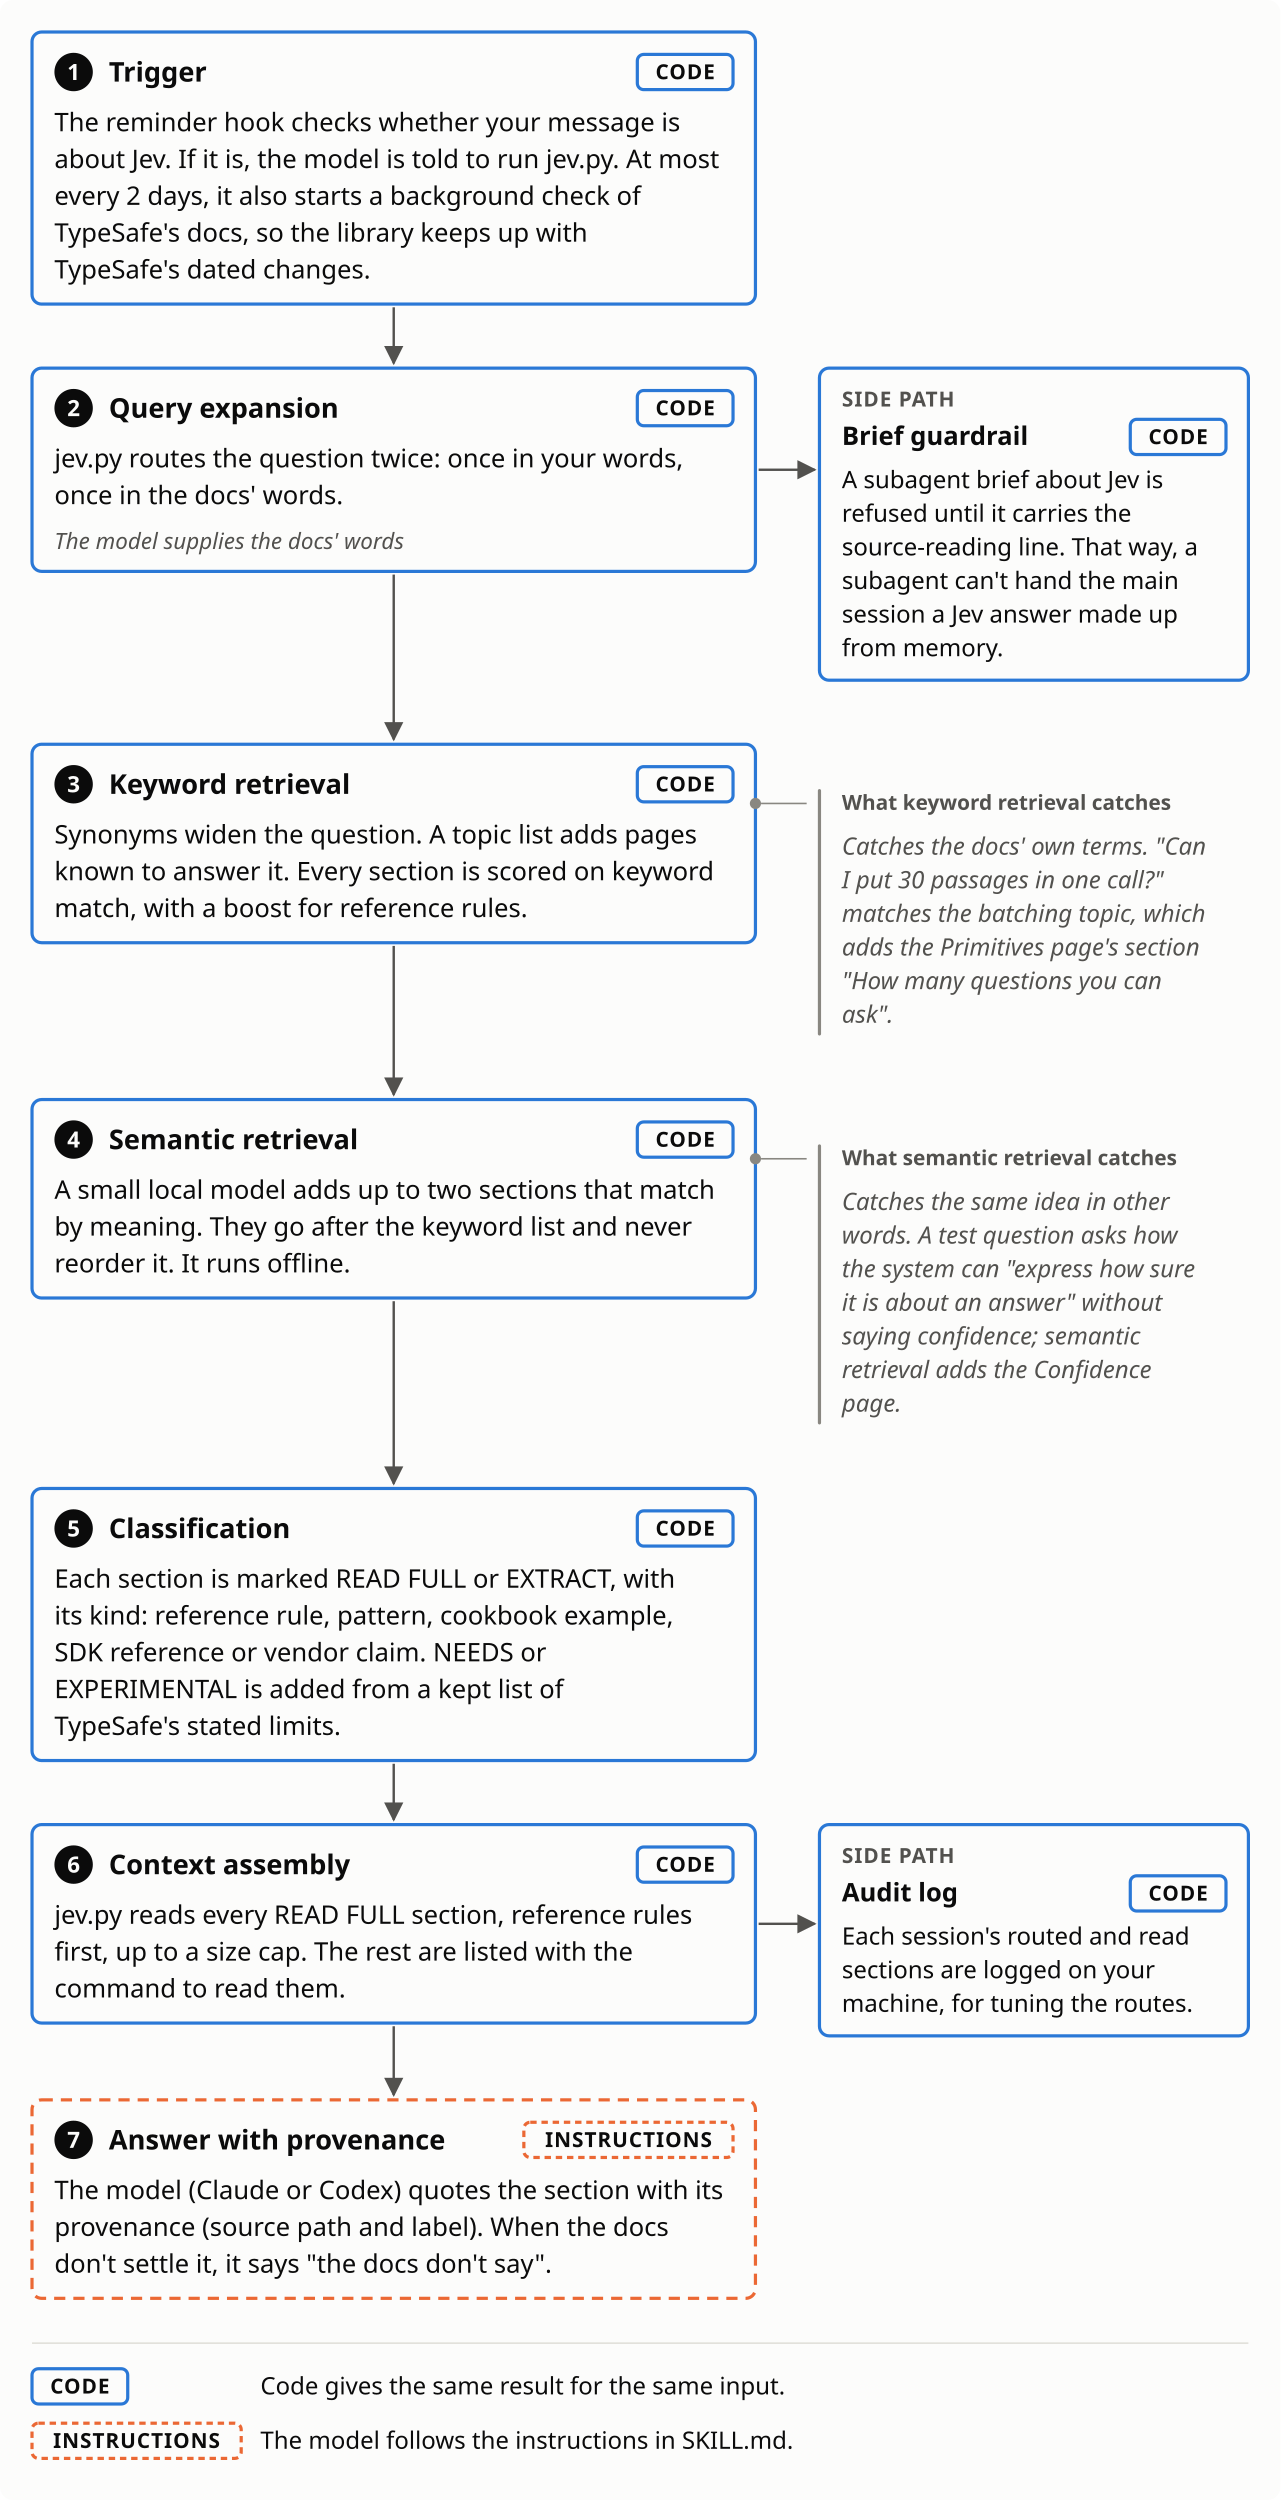
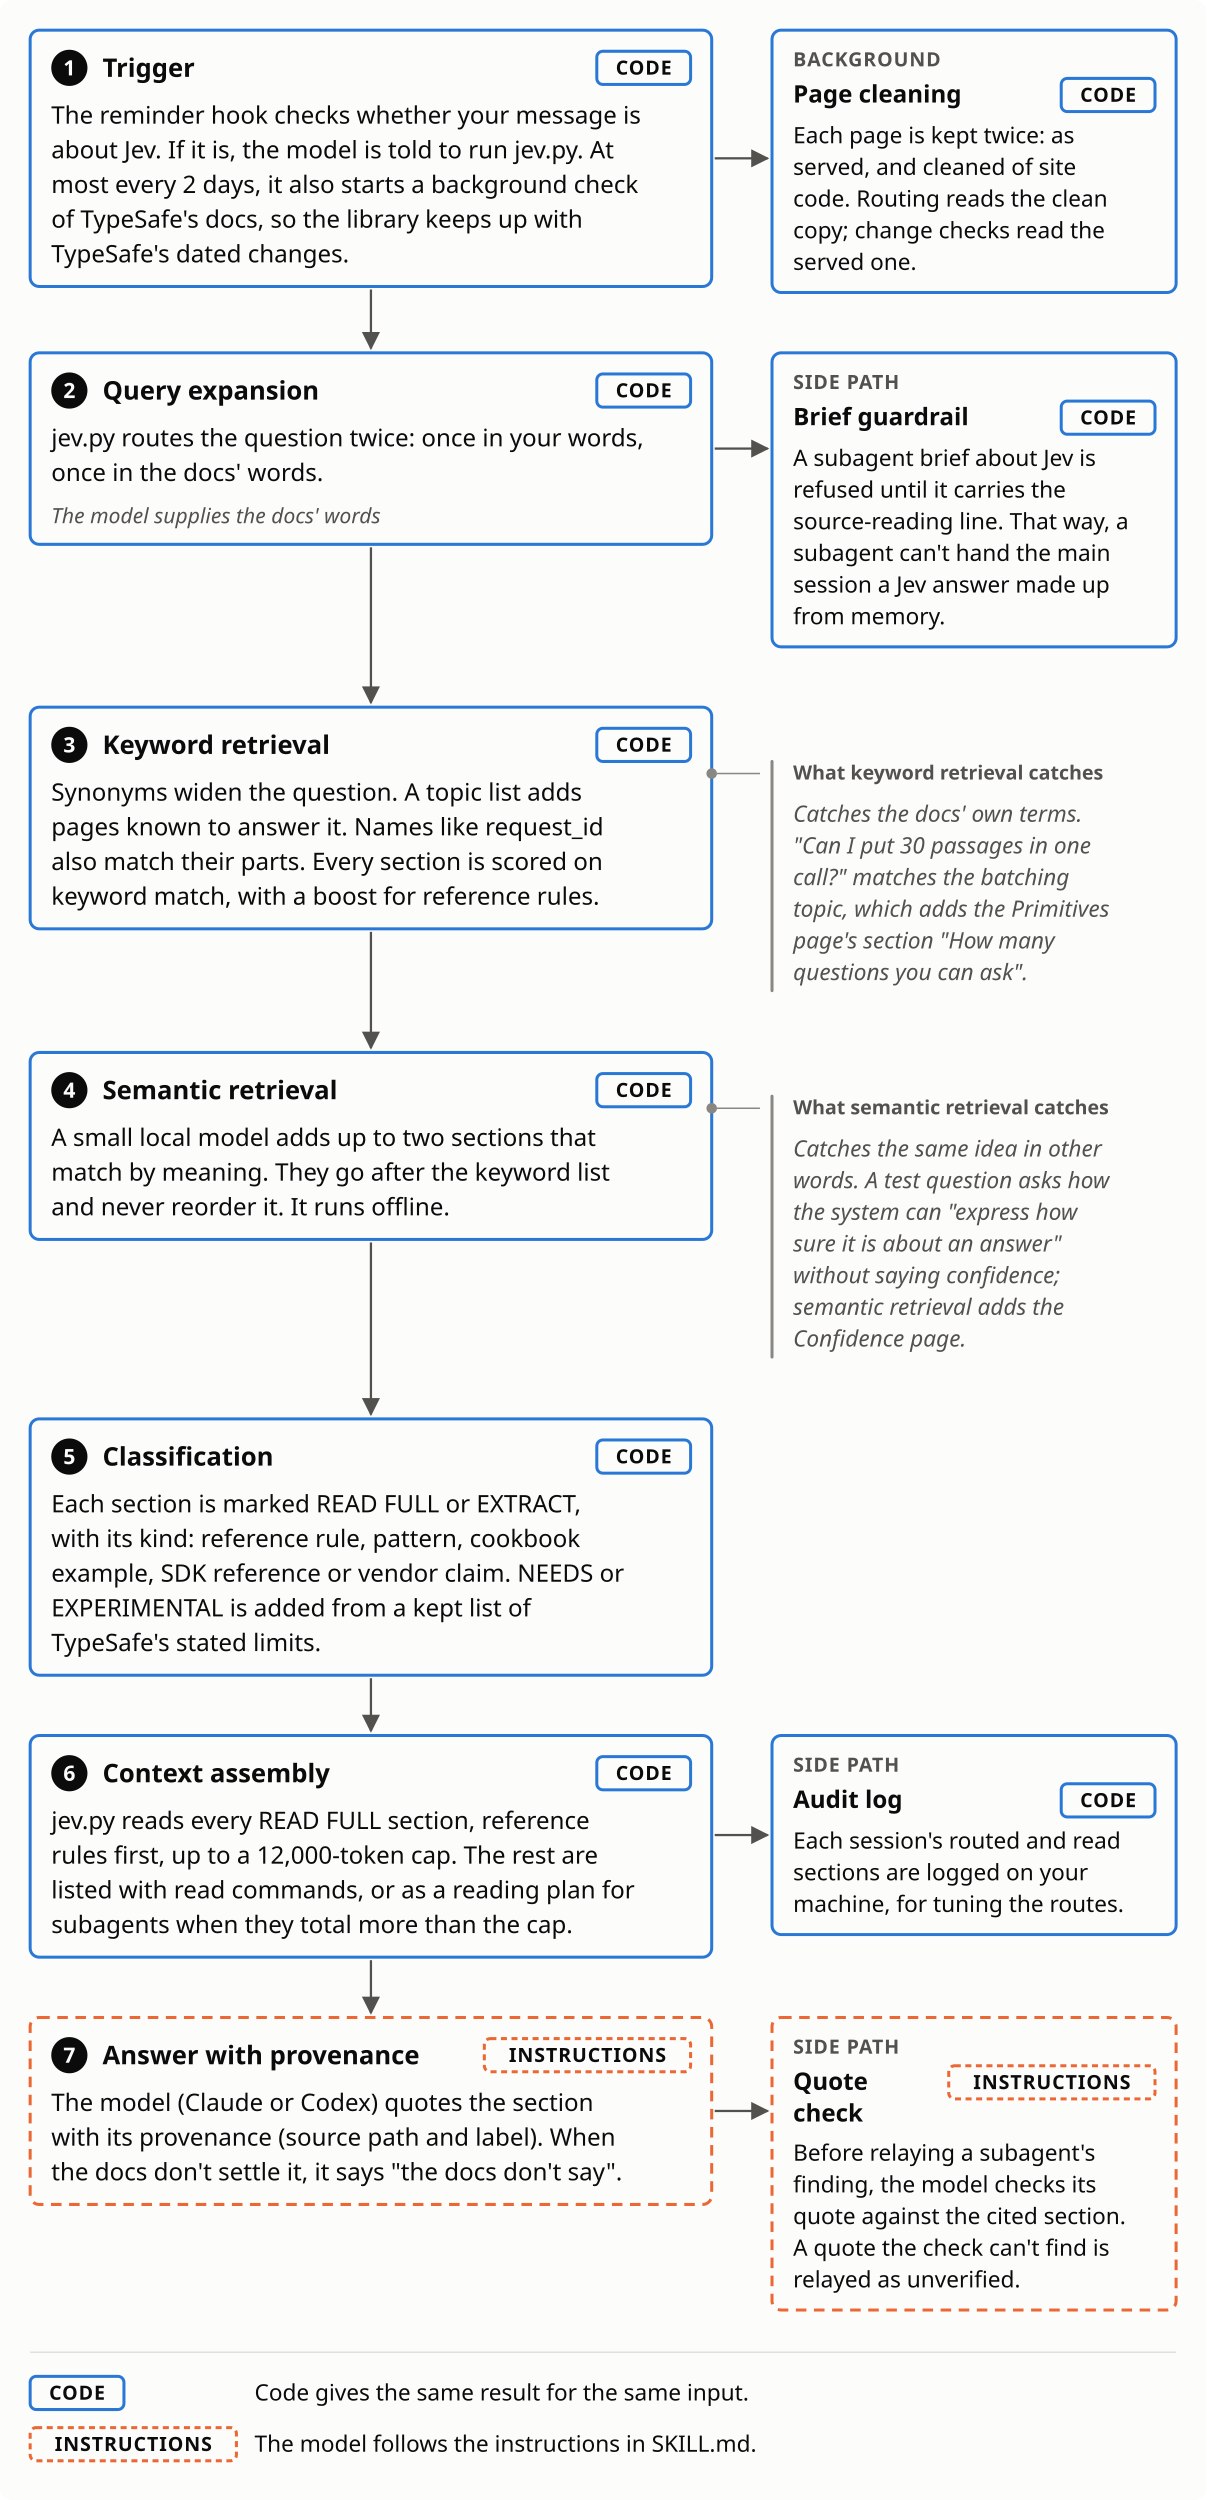
- <svg xmlns="http://www.w3.org/2000/svg" width="800" height="1562" viewBox="0 0 800 1562" font-family="-apple-system, BlinkMacSystemFont, 'Segoe UI', 'Noto Sans', Helvetica, Arial, sans-serif">
-   <rect x="0" y="0" width="800" height="1562" rx="8" fill="#fcfcfb" />
+ <svg xmlns="http://www.w3.org/2000/svg" width="800" height="1658" viewBox="0 0 800 1658" font-family="-apple-system, BlinkMacSystemFont, 'Segoe UI', 'Noto Sans', Helvetica, Arial, sans-serif">
+   <rect x="0" y="0" width="800" height="1658" rx="8" fill="#fcfcfb" />
  <defs>
    <marker id="ah" viewBox="0 0 10 10" refX="9" refY="5" markerWidth="8" markerHeight="8" orient="auto-start-reverse">
      <path d="M0,0 L10,5 L0,10 z" fill="#52514e" />
    </marker>
  </defs>
  <rect x="20.0" y="20.0" width="452.0" height="170.0" rx="6" fill="#fcfcfb" stroke="#2a78d6" stroke-width="2" />
  <circle cx="46" cy="45.0" r="12" fill="#0b0b0b" />
  <text x="46.0" y="50.0" font-size="14" fill="#fcfcfb" font-weight="700" text-anchor="middle">1</text>
  <text x="68.0" y="51.0" font-size="17" fill="#0b0b0b" font-weight="700">Trigger</text>
-   <rect x="398.2" y="34.0" width="59.8" height="22" rx="4" fill="#fcfcfb" stroke="#2a78d6" stroke-width="2" />
-   <text x="428.1" y="49.5" font-size="13" fill="#0b0b0b" font-weight="700" text-anchor="middle" letter-spacing="0.6">CODE</text>
+   <rect x="395.8" y="34.0" width="62.2" height="22" rx="4" fill="#fcfcfb" stroke="#2a78d6" stroke-width="2" />
+   <text x="426.9" y="49.5" font-size="13" fill="#0b0b0b" font-weight="700" text-anchor="middle" letter-spacing="0.6">CODE</text>
  <text x="34.0" y="82.0" font-size="16" fill="#0b0b0b">The reminder hook checks whether your message is</text>
-   <text x="34.0" y="105.0" font-size="16" fill="#0b0b0b">about Jev. If it is, the model is told to run jev.py. At most</text>
-   <text x="34.0" y="128.0" font-size="16" fill="#0b0b0b">every 2 days, it also starts a background check of</text>
-   <text x="34.0" y="151.0" font-size="16" fill="#0b0b0b">TypeSafe's docs, so the library keeps up with</text>
+   <text x="34.0" y="105.0" font-size="16" fill="#0b0b0b">about Jev. If it is, the model is told to run jev.py. At</text>
+   <text x="34.0" y="128.0" font-size="16" fill="#0b0b0b">most every 2 days, it also starts a background check</text>
+   <text x="34.0" y="151.0" font-size="16" fill="#0b0b0b">of TypeSafe's docs, so the library keeps up with</text>
  <text x="34.0" y="174.0" font-size="16" fill="#0b0b0b">TypeSafe's dated changes.</text>
-   <line x1="246.0" y1="192.0" x2="246.0" y2="227.0" stroke="#52514e" stroke-width="1.5" marker-end="url(#ah)" />
-   <rect x="20.0" y="230.0" width="452.0" height="127.0" rx="6" fill="#fcfcfb" stroke="#2a78d6" stroke-width="2" />
-   <circle cx="46" cy="255.0" r="12" fill="#0b0b0b" />
-   <text x="46.0" y="260.0" font-size="14" fill="#fcfcfb" font-weight="700" text-anchor="middle">2</text>
-   <text x="68.0" y="261.0" font-size="17" fill="#0b0b0b" font-weight="700">Query expansion</text>
-   <rect x="398.2" y="244.0" width="59.8" height="22" rx="4" fill="#fcfcfb" stroke="#2a78d6" stroke-width="2" />
-   <text x="428.1" y="259.5" font-size="13" fill="#0b0b0b" font-weight="700" text-anchor="middle" letter-spacing="0.6">CODE</text>
-   <text x="34.0" y="292.0" font-size="16" fill="#0b0b0b">jev.py routes the question twice: once in your words,</text>
-   <text x="34.0" y="315.0" font-size="16" fill="#0b0b0b">once in the docs' words.</text>
-   <text x="34.0" y="343.0" font-size="14" fill="#52514e" font-style="italic">The model supplies the docs' words</text>
-   <rect x="512.0" y="230.0" width="268.0" height="195.0" rx="6" fill="#fcfcfb" stroke="#2a78d6" stroke-width="2" />
-   <line x1="474" y1="293.5" x2="509" y2="293.5" stroke="#52514e" stroke-width="1.5" marker-end="url(#ah)" />
-   <text x="526.0" y="254.0" font-size="13" fill="#52514e" font-weight="700" letter-spacing="0.6">SIDE PATH</text>
-   <text x="526.0" y="278.0" font-size="16" fill="#0b0b0b" font-weight="700">Brief guardrail</text>
-   <rect x="706.2" y="262.0" width="59.8" height="22" rx="4" fill="#fcfcfb" stroke="#2a78d6" stroke-width="2" />
-   <text x="736.1" y="277.5" font-size="13" fill="#0b0b0b" font-weight="700" text-anchor="middle" letter-spacing="0.6">CODE</text>
-   <text x="526.0" y="305.0" font-size="15" fill="#0b0b0b">A subagent brief about Jev is</text>
-   <text x="526.0" y="326.0" font-size="15" fill="#0b0b0b">refused until it carries the</text>
-   <text x="526.0" y="347.0" font-size="15" fill="#0b0b0b">source-reading line. That way, a</text>
-   <text x="526.0" y="368.0" font-size="15" fill="#0b0b0b">subagent can't hand the main</text>
-   <text x="526.0" y="389.0" font-size="15" fill="#0b0b0b">session a Jev answer made up</text>
-   <text x="526.0" y="410.0" font-size="15" fill="#0b0b0b">from memory.</text>
-   <line x1="246.0" y1="359.0" x2="246.0" y2="462.0" stroke="#52514e" stroke-width="1.5" marker-end="url(#ah)" />
-   <rect x="20.0" y="465.0" width="452.0" height="124.0" rx="6" fill="#fcfcfb" stroke="#2a78d6" stroke-width="2" />
-   <circle cx="46" cy="490.0" r="12" fill="#0b0b0b" />
-   <text x="46.0" y="495.0" font-size="14" fill="#fcfcfb" font-weight="700" text-anchor="middle">3</text>
-   <text x="68.0" y="496.0" font-size="17" fill="#0b0b0b" font-weight="700">Keyword retrieval</text>
-   <rect x="398.2" y="479.0" width="59.8" height="22" rx="4" fill="#fcfcfb" stroke="#2a78d6" stroke-width="2" />
-   <text x="428.1" y="494.5" font-size="13" fill="#0b0b0b" font-weight="700" text-anchor="middle" letter-spacing="0.6">CODE</text>
-   <text x="34.0" y="527.0" font-size="16" fill="#0b0b0b">Synonyms widen the question. A topic list adds pages</text>
-   <text x="34.0" y="550.0" font-size="16" fill="#0b0b0b">known to answer it. Every section is scored on keyword</text>
-   <text x="34.0" y="573.0" font-size="16" fill="#0b0b0b">match, with a boost for reference rules.</text>
-   <circle cx="472" cy="502.0" r="3.5" fill="#898781" />
-   <path d="M475.5,502.0 H504.0" fill="none" stroke="#898781" stroke-width="1" />
-   <line x1="512.0" y1="494.0" x2="512.0" y2="646.0" stroke="#898781" stroke-width="2" stroke-linecap="round" />
-   <text x="526.0" y="506.0" font-size="13" fill="#52514e" font-weight="700">What keyword retrieval catches</text>
-   <text x="526.0" y="534.0" font-size="15" fill="#52514e" font-style="italic">Catches the docs' own terms. "Can</text>
-   <text x="526.0" y="555.0" font-size="15" fill="#52514e" font-style="italic">I put 30 passages in one call?"</text>
-   <text x="526.0" y="576.0" font-size="15" fill="#52514e" font-style="italic">matches the batching topic, which</text>
-   <text x="526.0" y="597.0" font-size="15" fill="#52514e" font-style="italic">adds the Primitives page's section</text>
-   <text x="526.0" y="618.0" font-size="15" fill="#52514e" font-style="italic">"How many questions you can</text>
-   <text x="526.0" y="639.0" font-size="15" fill="#52514e" font-style="italic">ask".</text>
-   <line x1="246.0" y1="591.0" x2="246.0" y2="684.0" stroke="#52514e" stroke-width="1.5" marker-end="url(#ah)" />
-   <rect x="20.0" y="687.0" width="452.0" height="124.0" rx="6" fill="#fcfcfb" stroke="#2a78d6" stroke-width="2" />
-   <circle cx="46" cy="712.0" r="12" fill="#0b0b0b" />
-   <text x="46.0" y="717.0" font-size="14" fill="#fcfcfb" font-weight="700" text-anchor="middle">4</text>
-   <text x="68.0" y="718.0" font-size="17" fill="#0b0b0b" font-weight="700">Semantic retrieval</text>
-   <rect x="398.2" y="701.0" width="59.8" height="22" rx="4" fill="#fcfcfb" stroke="#2a78d6" stroke-width="2" />
-   <text x="428.1" y="716.5" font-size="13" fill="#0b0b0b" font-weight="700" text-anchor="middle" letter-spacing="0.6">CODE</text>
-   <text x="34.0" y="749.0" font-size="16" fill="#0b0b0b">A small local model adds up to two sections that match</text>
-   <text x="34.0" y="772.0" font-size="16" fill="#0b0b0b">by meaning. They go after the keyword list and never</text>
-   <text x="34.0" y="795.0" font-size="16" fill="#0b0b0b">reorder it. It runs offline.</text>
-   <circle cx="472" cy="724.0" r="3.5" fill="#898781" />
-   <path d="M475.5,724.0 H504.0" fill="none" stroke="#898781" stroke-width="1" />
-   <line x1="512.0" y1="716.0" x2="512.0" y2="889.0" stroke="#898781" stroke-width="2" stroke-linecap="round" />
-   <text x="526.0" y="728.0" font-size="13" fill="#52514e" font-weight="700">What semantic retrieval catches</text>
-   <text x="526.0" y="756.0" font-size="15" fill="#52514e" font-style="italic">Catches the same idea in other</text>
-   <text x="526.0" y="777.0" font-size="15" fill="#52514e" font-style="italic">words. A test question asks how</text>
-   <text x="526.0" y="798.0" font-size="15" fill="#52514e" font-style="italic">the system can "express how sure</text>
-   <text x="526.0" y="819.0" font-size="15" fill="#52514e" font-style="italic">it is about an answer" without</text>
-   <text x="526.0" y="840.0" font-size="15" fill="#52514e" font-style="italic">saying confidence; semantic</text>
-   <text x="526.0" y="861.0" font-size="15" fill="#52514e" font-style="italic">retrieval adds the Confidence</text>
-   <text x="526.0" y="882.0" font-size="15" fill="#52514e" font-style="italic">page.</text>
-   <line x1="246.0" y1="813.0" x2="246.0" y2="927.0" stroke="#52514e" stroke-width="1.5" marker-end="url(#ah)" />
-   <rect x="20.0" y="930.0" width="452.0" height="170.0" rx="6" fill="#fcfcfb" stroke="#2a78d6" stroke-width="2" />
-   <circle cx="46" cy="955.0" r="12" fill="#0b0b0b" />
-   <text x="46.0" y="960.0" font-size="14" fill="#fcfcfb" font-weight="700" text-anchor="middle">5</text>
-   <text x="68.0" y="961.0" font-size="17" fill="#0b0b0b" font-weight="700">Classification</text>
-   <rect x="398.2" y="944.0" width="59.8" height="22" rx="4" fill="#fcfcfb" stroke="#2a78d6" stroke-width="2" />
-   <text x="428.1" y="959.5" font-size="13" fill="#0b0b0b" font-weight="700" text-anchor="middle" letter-spacing="0.6">CODE</text>
-   <text x="34.0" y="992.0" font-size="16" fill="#0b0b0b">Each section is marked READ FULL or EXTRACT, with</text>
-   <text x="34.0" y="1015.0" font-size="16" fill="#0b0b0b">its kind: reference rule, pattern, cookbook example,</text>
-   <text x="34.0" y="1038.0" font-size="16" fill="#0b0b0b">SDK reference or vendor claim. NEEDS or</text>
-   <text x="34.0" y="1061.0" font-size="16" fill="#0b0b0b">EXPERIMENTAL is added from a kept list of</text>
-   <text x="34.0" y="1084.0" font-size="16" fill="#0b0b0b">TypeSafe's stated limits.</text>
-   <line x1="246.0" y1="1102.0" x2="246.0" y2="1137.0" stroke="#52514e" stroke-width="1.5" marker-end="url(#ah)" />
-   <rect x="20.0" y="1140.0" width="452.0" height="124.0" rx="6" fill="#fcfcfb" stroke="#2a78d6" stroke-width="2" />
-   <circle cx="46" cy="1165.0" r="12" fill="#0b0b0b" />
-   <text x="46.0" y="1170.0" font-size="14" fill="#fcfcfb" font-weight="700" text-anchor="middle">6</text>
-   <text x="68.0" y="1171.0" font-size="17" fill="#0b0b0b" font-weight="700">Context assembly</text>
-   <rect x="398.2" y="1154.0" width="59.8" height="22" rx="4" fill="#fcfcfb" stroke="#2a78d6" stroke-width="2" />
-   <text x="428.1" y="1169.5" font-size="13" fill="#0b0b0b" font-weight="700" text-anchor="middle" letter-spacing="0.6">CODE</text>
-   <text x="34.0" y="1202.0" font-size="16" fill="#0b0b0b">jev.py reads every READ FULL section, reference rules</text>
-   <text x="34.0" y="1225.0" font-size="16" fill="#0b0b0b">first, up to a size cap. The rest are listed with the</text>
-   <text x="34.0" y="1248.0" font-size="16" fill="#0b0b0b">command to read them.</text>
-   <rect x="512.0" y="1140.0" width="268.0" height="132.0" rx="6" fill="#fcfcfb" stroke="#2a78d6" stroke-width="2" />
-   <line x1="474" y1="1202.0" x2="509" y2="1202.0" stroke="#52514e" stroke-width="1.5" marker-end="url(#ah)" />
-   <text x="526.0" y="1164.0" font-size="13" fill="#52514e" font-weight="700" letter-spacing="0.6">SIDE PATH</text>
-   <text x="526.0" y="1188.0" font-size="16" fill="#0b0b0b" font-weight="700">Audit log</text>
-   <rect x="706.2" y="1172.0" width="59.8" height="22" rx="4" fill="#fcfcfb" stroke="#2a78d6" stroke-width="2" />
-   <text x="736.1" y="1187.5" font-size="13" fill="#0b0b0b" font-weight="700" text-anchor="middle" letter-spacing="0.6">CODE</text>
-   <text x="526.0" y="1215.0" font-size="15" fill="#0b0b0b">Each session's routed and read</text>
-   <text x="526.0" y="1236.0" font-size="15" fill="#0b0b0b">sections are logged on your</text>
-   <text x="526.0" y="1257.0" font-size="15" fill="#0b0b0b">machine, for tuning the routes.</text>
-   <line x1="246.0" y1="1266.0" x2="246.0" y2="1309.0" stroke="#52514e" stroke-width="1.5" marker-end="url(#ah)" />
-   <rect x="20.0" y="1312.0" width="452.0" height="124.0" rx="6" fill="#fcfcfb" stroke="#eb6834" stroke-width="2" stroke-dasharray="7 5" />
-   <circle cx="46" cy="1337.0" r="12" fill="#0b0b0b" />
-   <text x="46.0" y="1342.0" font-size="14" fill="#fcfcfb" font-weight="700" text-anchor="middle">7</text>
-   <text x="68.0" y="1343.0" font-size="17" fill="#0b0b0b" font-weight="700">Answer with provenance</text>
-   <rect x="327.3" y="1326.0" width="130.7" height="22" rx="4" fill="#fcfcfb" stroke="#eb6834" stroke-width="2" stroke-dasharray="4 3" />
-   <text x="392.7" y="1341.5" font-size="13" fill="#0b0b0b" font-weight="700" text-anchor="middle" letter-spacing="0.6">INSTRUCTIONS</text>
-   <text x="34.0" y="1374.0" font-size="16" fill="#0b0b0b">The model (Claude or Codex) quotes the section with its</text>
-   <text x="34.0" y="1397.0" font-size="16" fill="#0b0b0b">provenance (source path and label). When the docs</text>
-   <text x="34.0" y="1420.0" font-size="16" fill="#0b0b0b">don't settle it, it says "the docs don't say".</text>
-   <line x1="20" y1="1464.0" x2="780" y2="1464.0" stroke="#e1e0d9" stroke-width="1" />
-   <rect x="20.0" y="1480.0" width="59.8" height="22" rx="4" fill="#fcfcfb" stroke="#2a78d6" stroke-width="2" />
-   <text x="49.9" y="1495.5" font-size="13" fill="#0b0b0b" font-weight="700" text-anchor="middle" letter-spacing="0.6">CODE</text>
-   <text x="162.7" y="1496.0" font-size="15" fill="#0b0b0b">Code gives the same result for the same input.</text>
-   <rect x="20.0" y="1514.0" width="130.7" height="22" rx="4" fill="#fcfcfb" stroke="#eb6834" stroke-width="2" stroke-dasharray="4 3" />
-   <text x="85.3" y="1529.5" font-size="13" fill="#0b0b0b" font-weight="700" text-anchor="middle" letter-spacing="0.6">INSTRUCTIONS</text>
-   <text x="162.7" y="1530.0" font-size="15" fill="#0b0b0b">The model follows the instructions in SKILL.md.</text>
+   <rect x="512.0" y="20.0" width="268.0" height="174.0" rx="6" fill="#fcfcfb" stroke="#2a78d6" stroke-width="2" />
+   <line x1="474" y1="105.0" x2="509" y2="105.0" stroke="#52514e" stroke-width="1.5" marker-end="url(#ah)" />
+   <text x="526.0" y="44.0" font-size="13" fill="#52514e" font-weight="700" letter-spacing="0.6">BACKGROUND</text>
+   <text x="526.0" y="68.0" font-size="16" fill="#0b0b0b" font-weight="700">Page cleaning</text>
+   <rect x="703.8" y="52.0" width="62.2" height="22" rx="4" fill="#fcfcfb" stroke="#2a78d6" stroke-width="2" />
+   <text x="734.9" y="67.5" font-size="13" fill="#0b0b0b" font-weight="700" text-anchor="middle" letter-spacing="0.6">CODE</text>
+   <text x="526.0" y="95.0" font-size="15" fill="#0b0b0b">Each page is kept twice: as</text>
+   <text x="526.0" y="116.0" font-size="15" fill="#0b0b0b">served, and cleaned of site</text>
+   <text x="526.0" y="137.0" font-size="15" fill="#0b0b0b">code. Routing reads the clean</text>
+   <text x="526.0" y="158.0" font-size="15" fill="#0b0b0b">copy; change checks read the</text>
+   <text x="526.0" y="179.0" font-size="15" fill="#0b0b0b">served one.</text>
+   <line x1="246.0" y1="192.0" x2="246.0" y2="231.0" stroke="#52514e" stroke-width="1.5" marker-end="url(#ah)" />
+   <rect x="20.0" y="234.0" width="452.0" height="127.0" rx="6" fill="#fcfcfb" stroke="#2a78d6" stroke-width="2" />
+   <circle cx="46" cy="259.0" r="12" fill="#0b0b0b" />
+   <text x="46.0" y="264.0" font-size="14" fill="#fcfcfb" font-weight="700" text-anchor="middle">2</text>
+   <text x="68.0" y="265.0" font-size="17" fill="#0b0b0b" font-weight="700">Query expansion</text>
+   <rect x="395.8" y="248.0" width="62.2" height="22" rx="4" fill="#fcfcfb" stroke="#2a78d6" stroke-width="2" />
+   <text x="426.9" y="263.5" font-size="13" fill="#0b0b0b" font-weight="700" text-anchor="middle" letter-spacing="0.6">CODE</text>
+   <text x="34.0" y="296.0" font-size="16" fill="#0b0b0b">jev.py routes the question twice: once in your words,</text>
+   <text x="34.0" y="319.0" font-size="16" fill="#0b0b0b">once in the docs' words.</text>
+   <text x="34.0" y="347.0" font-size="14" fill="#52514e" font-style="italic">The model supplies the docs' words</text>
+   <rect x="512.0" y="234.0" width="268.0" height="195.0" rx="6" fill="#fcfcfb" stroke="#2a78d6" stroke-width="2" />
+   <line x1="474" y1="297.5" x2="509" y2="297.5" stroke="#52514e" stroke-width="1.5" marker-end="url(#ah)" />
+   <text x="526.0" y="258.0" font-size="13" fill="#52514e" font-weight="700" letter-spacing="0.6">SIDE PATH</text>
+   <text x="526.0" y="282.0" font-size="16" fill="#0b0b0b" font-weight="700">Brief guardrail</text>
+   <rect x="703.8" y="266.0" width="62.2" height="22" rx="4" fill="#fcfcfb" stroke="#2a78d6" stroke-width="2" />
+   <text x="734.9" y="281.5" font-size="13" fill="#0b0b0b" font-weight="700" text-anchor="middle" letter-spacing="0.6">CODE</text>
+   <text x="526.0" y="309.0" font-size="15" fill="#0b0b0b">A subagent brief about Jev is</text>
+   <text x="526.0" y="330.0" font-size="15" fill="#0b0b0b">refused until it carries the</text>
+   <text x="526.0" y="351.0" font-size="15" fill="#0b0b0b">source-reading line. That way, a</text>
+   <text x="526.0" y="372.0" font-size="15" fill="#0b0b0b">subagent can't hand the main</text>
+   <text x="526.0" y="393.0" font-size="15" fill="#0b0b0b">session a Jev answer made up</text>
+   <text x="526.0" y="414.0" font-size="15" fill="#0b0b0b">from memory.</text>
+   <line x1="246.0" y1="363.0" x2="246.0" y2="466.0" stroke="#52514e" stroke-width="1.5" marker-end="url(#ah)" />
+   <rect x="20.0" y="469.0" width="452.0" height="147.0" rx="6" fill="#fcfcfb" stroke="#2a78d6" stroke-width="2" />
+   <circle cx="46" cy="494.0" r="12" fill="#0b0b0b" />
+   <text x="46.0" y="499.0" font-size="14" fill="#fcfcfb" font-weight="700" text-anchor="middle">3</text>
+   <text x="68.0" y="500.0" font-size="17" fill="#0b0b0b" font-weight="700">Keyword retrieval</text>
+   <rect x="395.8" y="483.0" width="62.2" height="22" rx="4" fill="#fcfcfb" stroke="#2a78d6" stroke-width="2" />
+   <text x="426.9" y="498.5" font-size="13" fill="#0b0b0b" font-weight="700" text-anchor="middle" letter-spacing="0.6">CODE</text>
+   <text x="34.0" y="531.0" font-size="16" fill="#0b0b0b">Synonyms widen the question. A topic list adds</text>
+   <text x="34.0" y="554.0" font-size="16" fill="#0b0b0b">pages known to answer it. Names like request_id</text>
+   <text x="34.0" y="577.0" font-size="16" fill="#0b0b0b">also match their parts. Every section is scored on</text>
+   <text x="34.0" y="600.0" font-size="16" fill="#0b0b0b">keyword match, with a boost for reference rules.</text>
+   <circle cx="472" cy="513.0" r="3.5" fill="#898781" />
+   <path d="M475.5,513.0 H504.0" fill="none" stroke="#898781" stroke-width="1" />
+   <line x1="512.0" y1="505.0" x2="512.0" y2="657.0" stroke="#898781" stroke-width="2" stroke-linecap="round" />
+   <text x="526.0" y="517.0" font-size="13" fill="#52514e" font-weight="700">What keyword retrieval catches</text>
+   <text x="526.0" y="545.0" font-size="15" fill="#52514e" font-style="italic">Catches the docs' own terms.</text>
+   <text x="526.0" y="566.0" font-size="15" fill="#52514e" font-style="italic">"Can I put 30 passages in one</text>
+   <text x="526.0" y="587.0" font-size="15" fill="#52514e" font-style="italic">call?" matches the batching</text>
+   <text x="526.0" y="608.0" font-size="15" fill="#52514e" font-style="italic">topic, which adds the Primitives</text>
+   <text x="526.0" y="629.0" font-size="15" fill="#52514e" font-style="italic">page's section "How many</text>
+   <text x="526.0" y="650.0" font-size="15" fill="#52514e" font-style="italic">questions you can ask".</text>
+   <line x1="246.0" y1="618.0" x2="246.0" y2="695.0" stroke="#52514e" stroke-width="1.5" marker-end="url(#ah)" />
+   <rect x="20.0" y="698.0" width="452.0" height="124.0" rx="6" fill="#fcfcfb" stroke="#2a78d6" stroke-width="2" />
+   <circle cx="46" cy="723.0" r="12" fill="#0b0b0b" />
+   <text x="46.0" y="728.0" font-size="14" fill="#fcfcfb" font-weight="700" text-anchor="middle">4</text>
+   <text x="68.0" y="729.0" font-size="17" fill="#0b0b0b" font-weight="700">Semantic retrieval</text>
+   <rect x="395.8" y="712.0" width="62.2" height="22" rx="4" fill="#fcfcfb" stroke="#2a78d6" stroke-width="2" />
+   <text x="426.9" y="727.5" font-size="13" fill="#0b0b0b" font-weight="700" text-anchor="middle" letter-spacing="0.6">CODE</text>
+   <text x="34.0" y="760.0" font-size="16" fill="#0b0b0b">A small local model adds up to two sections that</text>
+   <text x="34.0" y="783.0" font-size="16" fill="#0b0b0b">match by meaning. They go after the keyword list</text>
+   <text x="34.0" y="806.0" font-size="16" fill="#0b0b0b">and never reorder it. It runs offline.</text>
+   <circle cx="472" cy="735.0" r="3.5" fill="#898781" />
+   <path d="M475.5,735.0 H504.0" fill="none" stroke="#898781" stroke-width="1" />
+   <line x1="512.0" y1="727.0" x2="512.0" y2="900.0" stroke="#898781" stroke-width="2" stroke-linecap="round" />
+   <text x="526.0" y="739.0" font-size="13" fill="#52514e" font-weight="700">What semantic retrieval catches</text>
+   <text x="526.0" y="767.0" font-size="15" fill="#52514e" font-style="italic">Catches the same idea in other</text>
+   <text x="526.0" y="788.0" font-size="15" fill="#52514e" font-style="italic">words. A test question asks how</text>
+   <text x="526.0" y="809.0" font-size="15" fill="#52514e" font-style="italic">the system can "express how</text>
+   <text x="526.0" y="830.0" font-size="15" fill="#52514e" font-style="italic">sure it is about an answer"</text>
+   <text x="526.0" y="851.0" font-size="15" fill="#52514e" font-style="italic">without saying confidence;</text>
+   <text x="526.0" y="872.0" font-size="15" fill="#52514e" font-style="italic">semantic retrieval adds the</text>
+   <text x="526.0" y="893.0" font-size="15" fill="#52514e" font-style="italic">Confidence page.</text>
+   <line x1="246.0" y1="824.0" x2="246.0" y2="938.0" stroke="#52514e" stroke-width="1.5" marker-end="url(#ah)" />
+   <rect x="20.0" y="941.0" width="452.0" height="170.0" rx="6" fill="#fcfcfb" stroke="#2a78d6" stroke-width="2" />
+   <circle cx="46" cy="966.0" r="12" fill="#0b0b0b" />
+   <text x="46.0" y="971.0" font-size="14" fill="#fcfcfb" font-weight="700" text-anchor="middle">5</text>
+   <text x="68.0" y="972.0" font-size="17" fill="#0b0b0b" font-weight="700">Classification</text>
+   <rect x="395.8" y="955.0" width="62.2" height="22" rx="4" fill="#fcfcfb" stroke="#2a78d6" stroke-width="2" />
+   <text x="426.9" y="970.5" font-size="13" fill="#0b0b0b" font-weight="700" text-anchor="middle" letter-spacing="0.6">CODE</text>
+   <text x="34.0" y="1003.0" font-size="16" fill="#0b0b0b">Each section is marked READ FULL or EXTRACT,</text>
+   <text x="34.0" y="1026.0" font-size="16" fill="#0b0b0b">with its kind: reference rule, pattern, cookbook</text>
+   <text x="34.0" y="1049.0" font-size="16" fill="#0b0b0b">example, SDK reference or vendor claim. NEEDS or</text>
+   <text x="34.0" y="1072.0" font-size="16" fill="#0b0b0b">EXPERIMENTAL is added from a kept list of</text>
+   <text x="34.0" y="1095.0" font-size="16" fill="#0b0b0b">TypeSafe's stated limits.</text>
+   <line x1="246.0" y1="1113.0" x2="246.0" y2="1148.0" stroke="#52514e" stroke-width="1.5" marker-end="url(#ah)" />
+   <rect x="20.0" y="1151.0" width="452.0" height="147.0" rx="6" fill="#fcfcfb" stroke="#2a78d6" stroke-width="2" />
+   <circle cx="46" cy="1176.0" r="12" fill="#0b0b0b" />
+   <text x="46.0" y="1181.0" font-size="14" fill="#fcfcfb" font-weight="700" text-anchor="middle">6</text>
+   <text x="68.0" y="1182.0" font-size="17" fill="#0b0b0b" font-weight="700">Context assembly</text>
+   <rect x="395.8" y="1165.0" width="62.2" height="22" rx="4" fill="#fcfcfb" stroke="#2a78d6" stroke-width="2" />
+   <text x="426.9" y="1180.5" font-size="13" fill="#0b0b0b" font-weight="700" text-anchor="middle" letter-spacing="0.6">CODE</text>
+   <text x="34.0" y="1213.0" font-size="16" fill="#0b0b0b">jev.py reads every READ FULL section, reference</text>
+   <text x="34.0" y="1236.0" font-size="16" fill="#0b0b0b">rules first, up to a 12,000-token cap. The rest are</text>
+   <text x="34.0" y="1259.0" font-size="16" fill="#0b0b0b">listed with read commands, or as a reading plan for</text>
+   <text x="34.0" y="1282.0" font-size="16" fill="#0b0b0b">subagents when they total more than the cap.</text>
+   <rect x="512.0" y="1151.0" width="268.0" height="132.0" rx="6" fill="#fcfcfb" stroke="#2a78d6" stroke-width="2" />
+   <line x1="474" y1="1217.0" x2="509" y2="1217.0" stroke="#52514e" stroke-width="1.5" marker-end="url(#ah)" />
+   <text x="526.0" y="1175.0" font-size="13" fill="#52514e" font-weight="700" letter-spacing="0.6">SIDE PATH</text>
+   <text x="526.0" y="1199.0" font-size="16" fill="#0b0b0b" font-weight="700">Audit log</text>
+   <rect x="703.8" y="1183.0" width="62.2" height="22" rx="4" fill="#fcfcfb" stroke="#2a78d6" stroke-width="2" />
+   <text x="734.9" y="1198.5" font-size="13" fill="#0b0b0b" font-weight="700" text-anchor="middle" letter-spacing="0.6">CODE</text>
+   <text x="526.0" y="1226.0" font-size="15" fill="#0b0b0b">Each session's routed and read</text>
+   <text x="526.0" y="1247.0" font-size="15" fill="#0b0b0b">sections are logged on your</text>
+   <text x="526.0" y="1268.0" font-size="15" fill="#0b0b0b">machine, for tuning the routes.</text>
+   <line x1="246.0" y1="1300.0" x2="246.0" y2="1335.0" stroke="#52514e" stroke-width="1.5" marker-end="url(#ah)" />
+   <rect x="20.0" y="1338.0" width="452.0" height="124.0" rx="6" fill="#fcfcfb" stroke="#eb6834" stroke-width="2" stroke-dasharray="7 5" />
+   <circle cx="46" cy="1363.0" r="12" fill="#0b0b0b" />
+   <text x="46.0" y="1368.0" font-size="14" fill="#fcfcfb" font-weight="700" text-anchor="middle">7</text>
+   <text x="68.0" y="1369.0" font-size="17" fill="#0b0b0b" font-weight="700">Answer with provenance</text>
+   <rect x="321.2" y="1352.0" width="136.8" height="22" rx="4" fill="#fcfcfb" stroke="#eb6834" stroke-width="2" stroke-dasharray="4 3" />
+   <text x="389.6" y="1367.5" font-size="13" fill="#0b0b0b" font-weight="700" text-anchor="middle" letter-spacing="0.6">INSTRUCTIONS</text>
+   <text x="34.0" y="1400.0" font-size="16" fill="#0b0b0b">The model (Claude or Codex) quotes the section</text>
+   <text x="34.0" y="1423.0" font-size="16" fill="#0b0b0b">with its provenance (source path and label). When</text>
+   <text x="34.0" y="1446.0" font-size="16" fill="#0b0b0b">the docs don't settle it, it says "the docs don't say".</text>
+   <rect x="512.0" y="1338.0" width="268.0" height="194.0" rx="6" fill="#fcfcfb" stroke="#eb6834" stroke-width="2" stroke-dasharray="7 5" />
+   <line x1="474" y1="1400.0" x2="509" y2="1400.0" stroke="#52514e" stroke-width="1.5" marker-end="url(#ah)" />
+   <text x="526.0" y="1362.0" font-size="13" fill="#52514e" font-weight="700" letter-spacing="0.6">SIDE PATH</text>
+   <text x="526.0" y="1386.0" font-size="16" fill="#0b0b0b" font-weight="700">Quote</text>
+   <text x="526.0" y="1407.0" font-size="16" fill="#0b0b0b" font-weight="700">check</text>
+   <rect x="629.2" y="1370.0" width="136.8" height="22" rx="4" fill="#fcfcfb" stroke="#eb6834" stroke-width="2" stroke-dasharray="4 3" />
+   <text x="697.6" y="1385.5" font-size="13" fill="#0b0b0b" font-weight="700" text-anchor="middle" letter-spacing="0.6">INSTRUCTIONS</text>
+   <text x="526.0" y="1433.0" font-size="15" fill="#0b0b0b">Before relaying a subagent's</text>
+   <text x="526.0" y="1454.0" font-size="15" fill="#0b0b0b">finding, the model checks its</text>
+   <text x="526.0" y="1475.0" font-size="15" fill="#0b0b0b">quote against the cited section.</text>
+   <text x="526.0" y="1496.0" font-size="15" fill="#0b0b0b">A quote the check can't find is</text>
+   <text x="526.0" y="1517.0" font-size="15" fill="#0b0b0b">relayed as unverified.</text>
+   <line x1="20" y1="1560.0" x2="780" y2="1560.0" stroke="#e1e0d9" stroke-width="1" />
+   <rect x="20.0" y="1576.0" width="62.2" height="22" rx="4" fill="#fcfcfb" stroke="#2a78d6" stroke-width="2" />
+   <text x="51.1" y="1591.5" font-size="13" fill="#0b0b0b" font-weight="700" text-anchor="middle" letter-spacing="0.6">CODE</text>
+   <text x="168.8" y="1592.0" font-size="15" fill="#0b0b0b">Code gives the same result for the same input.</text>
+   <rect x="20.0" y="1610.0" width="136.8" height="22" rx="4" fill="#fcfcfb" stroke="#eb6834" stroke-width="2" stroke-dasharray="4 3" />
+   <text x="88.4" y="1625.5" font-size="13" fill="#0b0b0b" font-weight="700" text-anchor="middle" letter-spacing="0.6">INSTRUCTIONS</text>
+   <text x="168.8" y="1626.0" font-size="15" fill="#0b0b0b">The model follows the instructions in SKILL.md.</text>
</svg>
